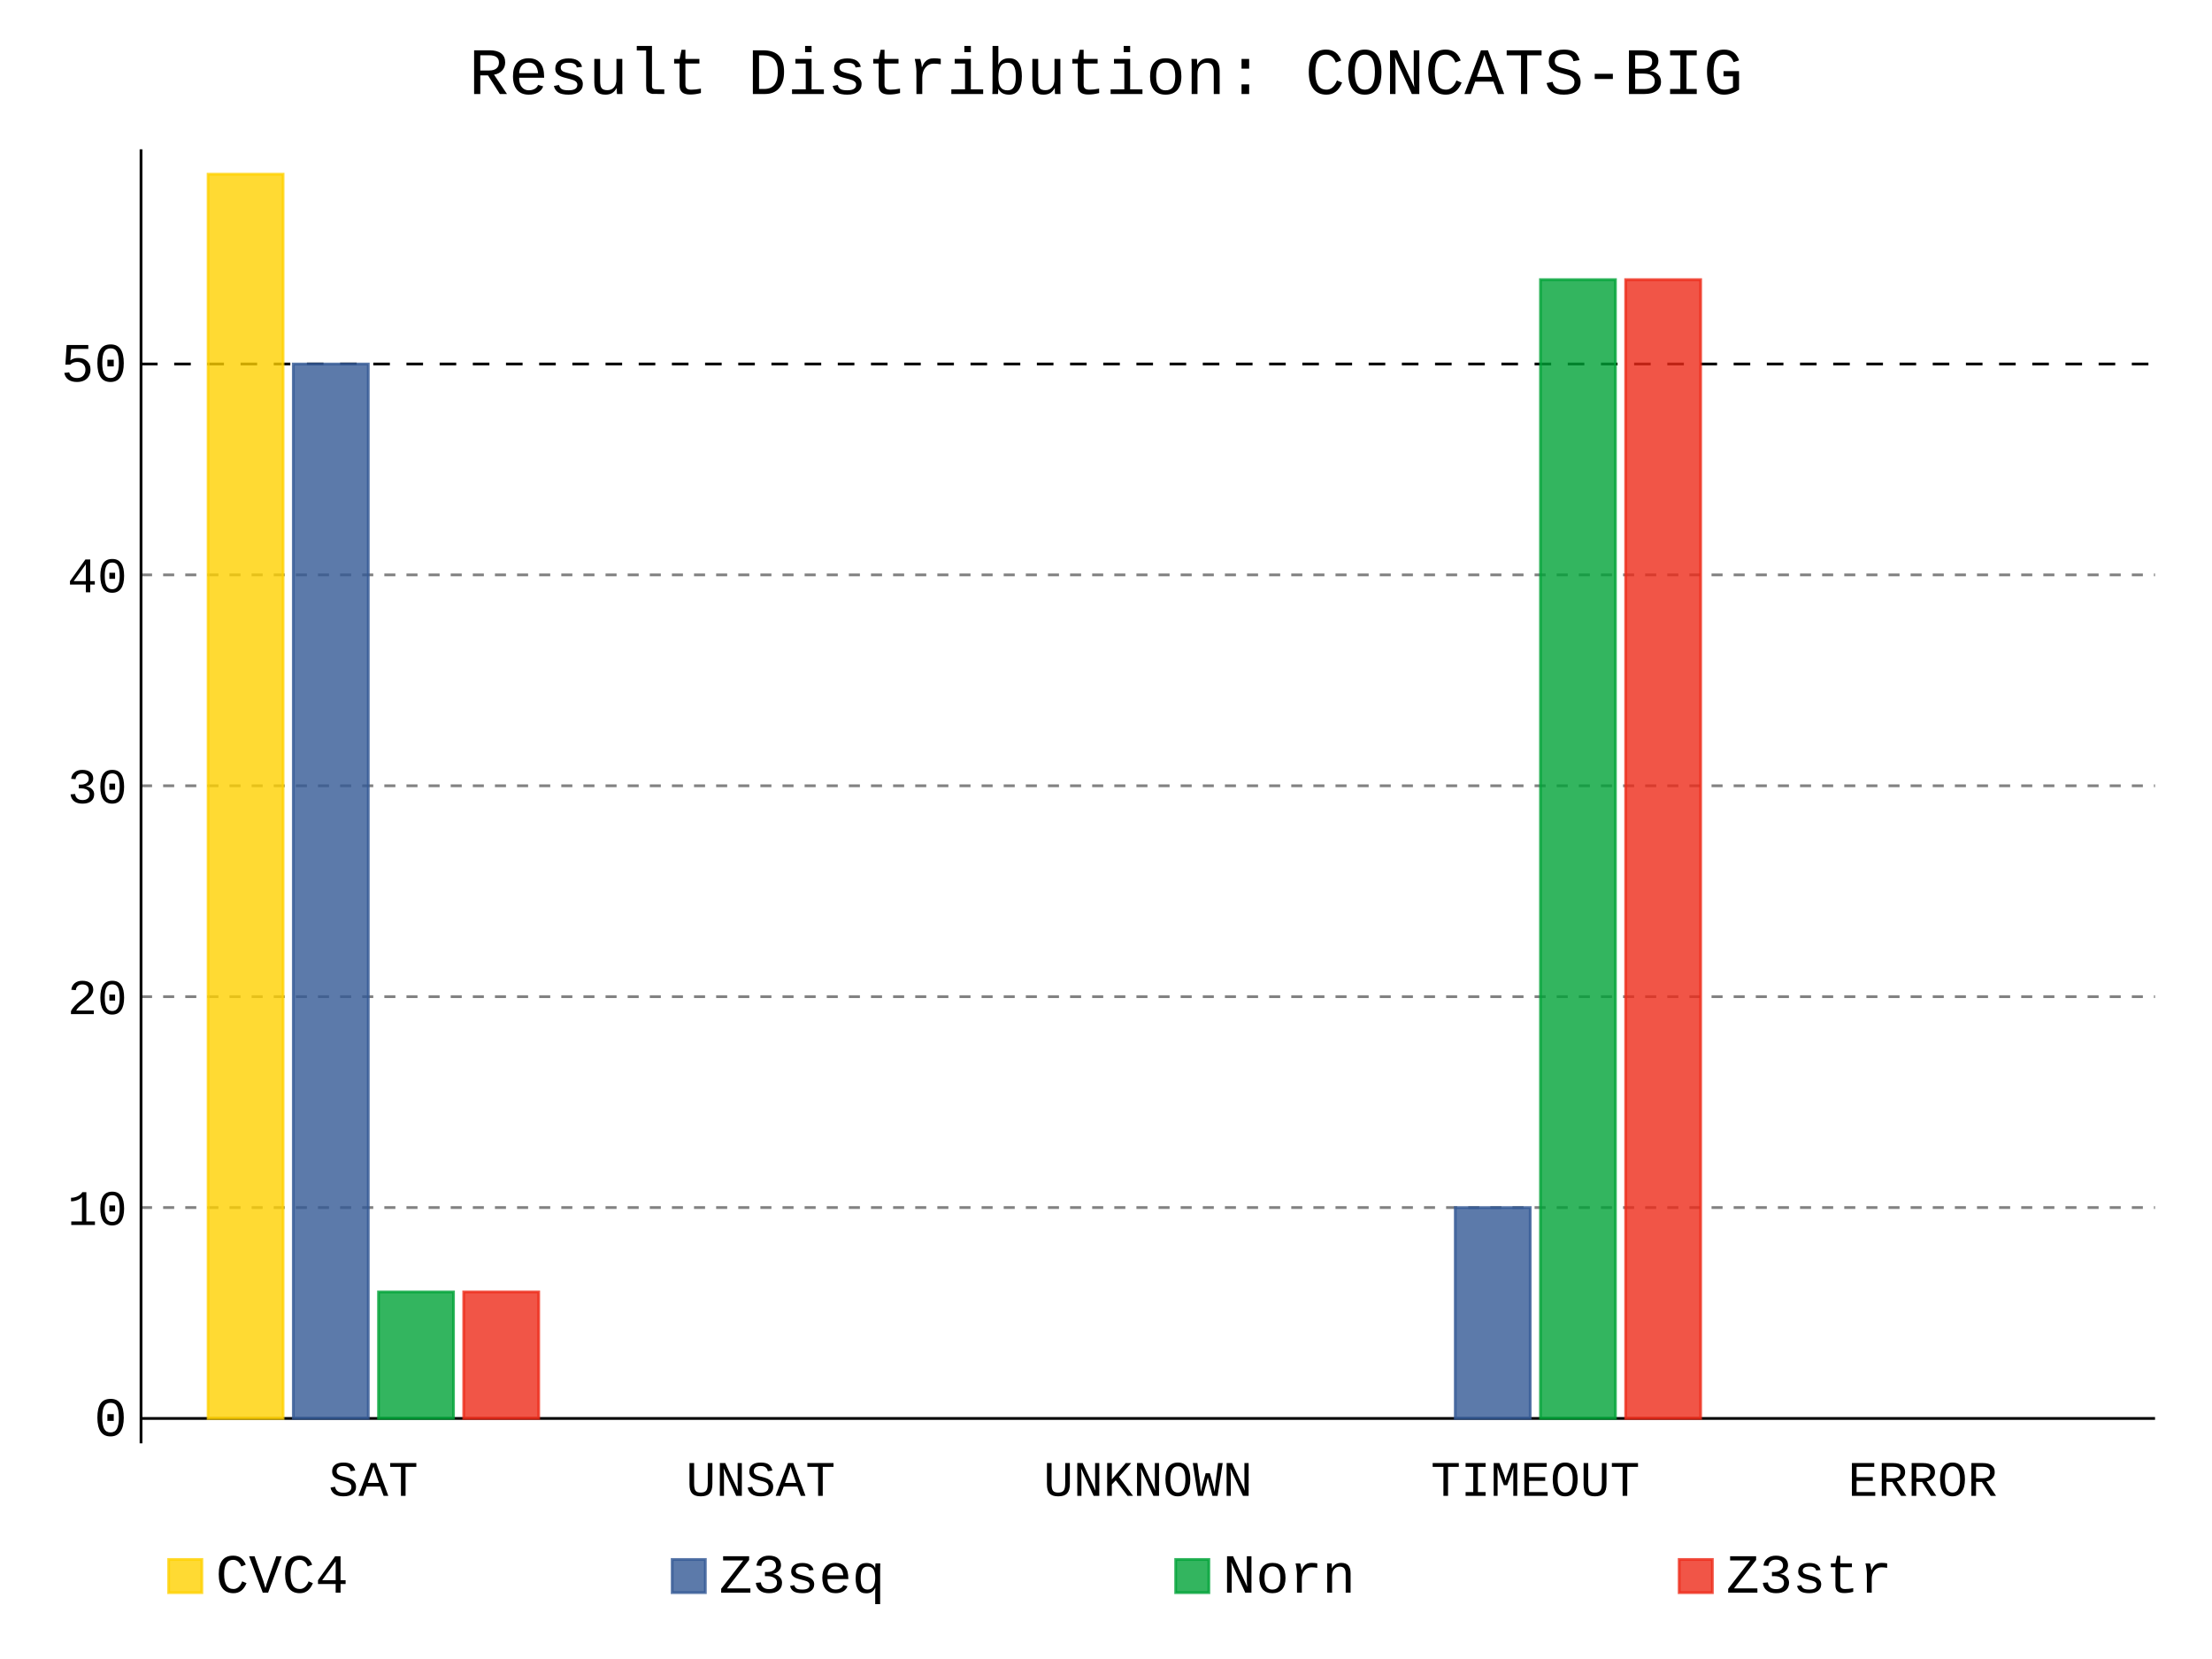
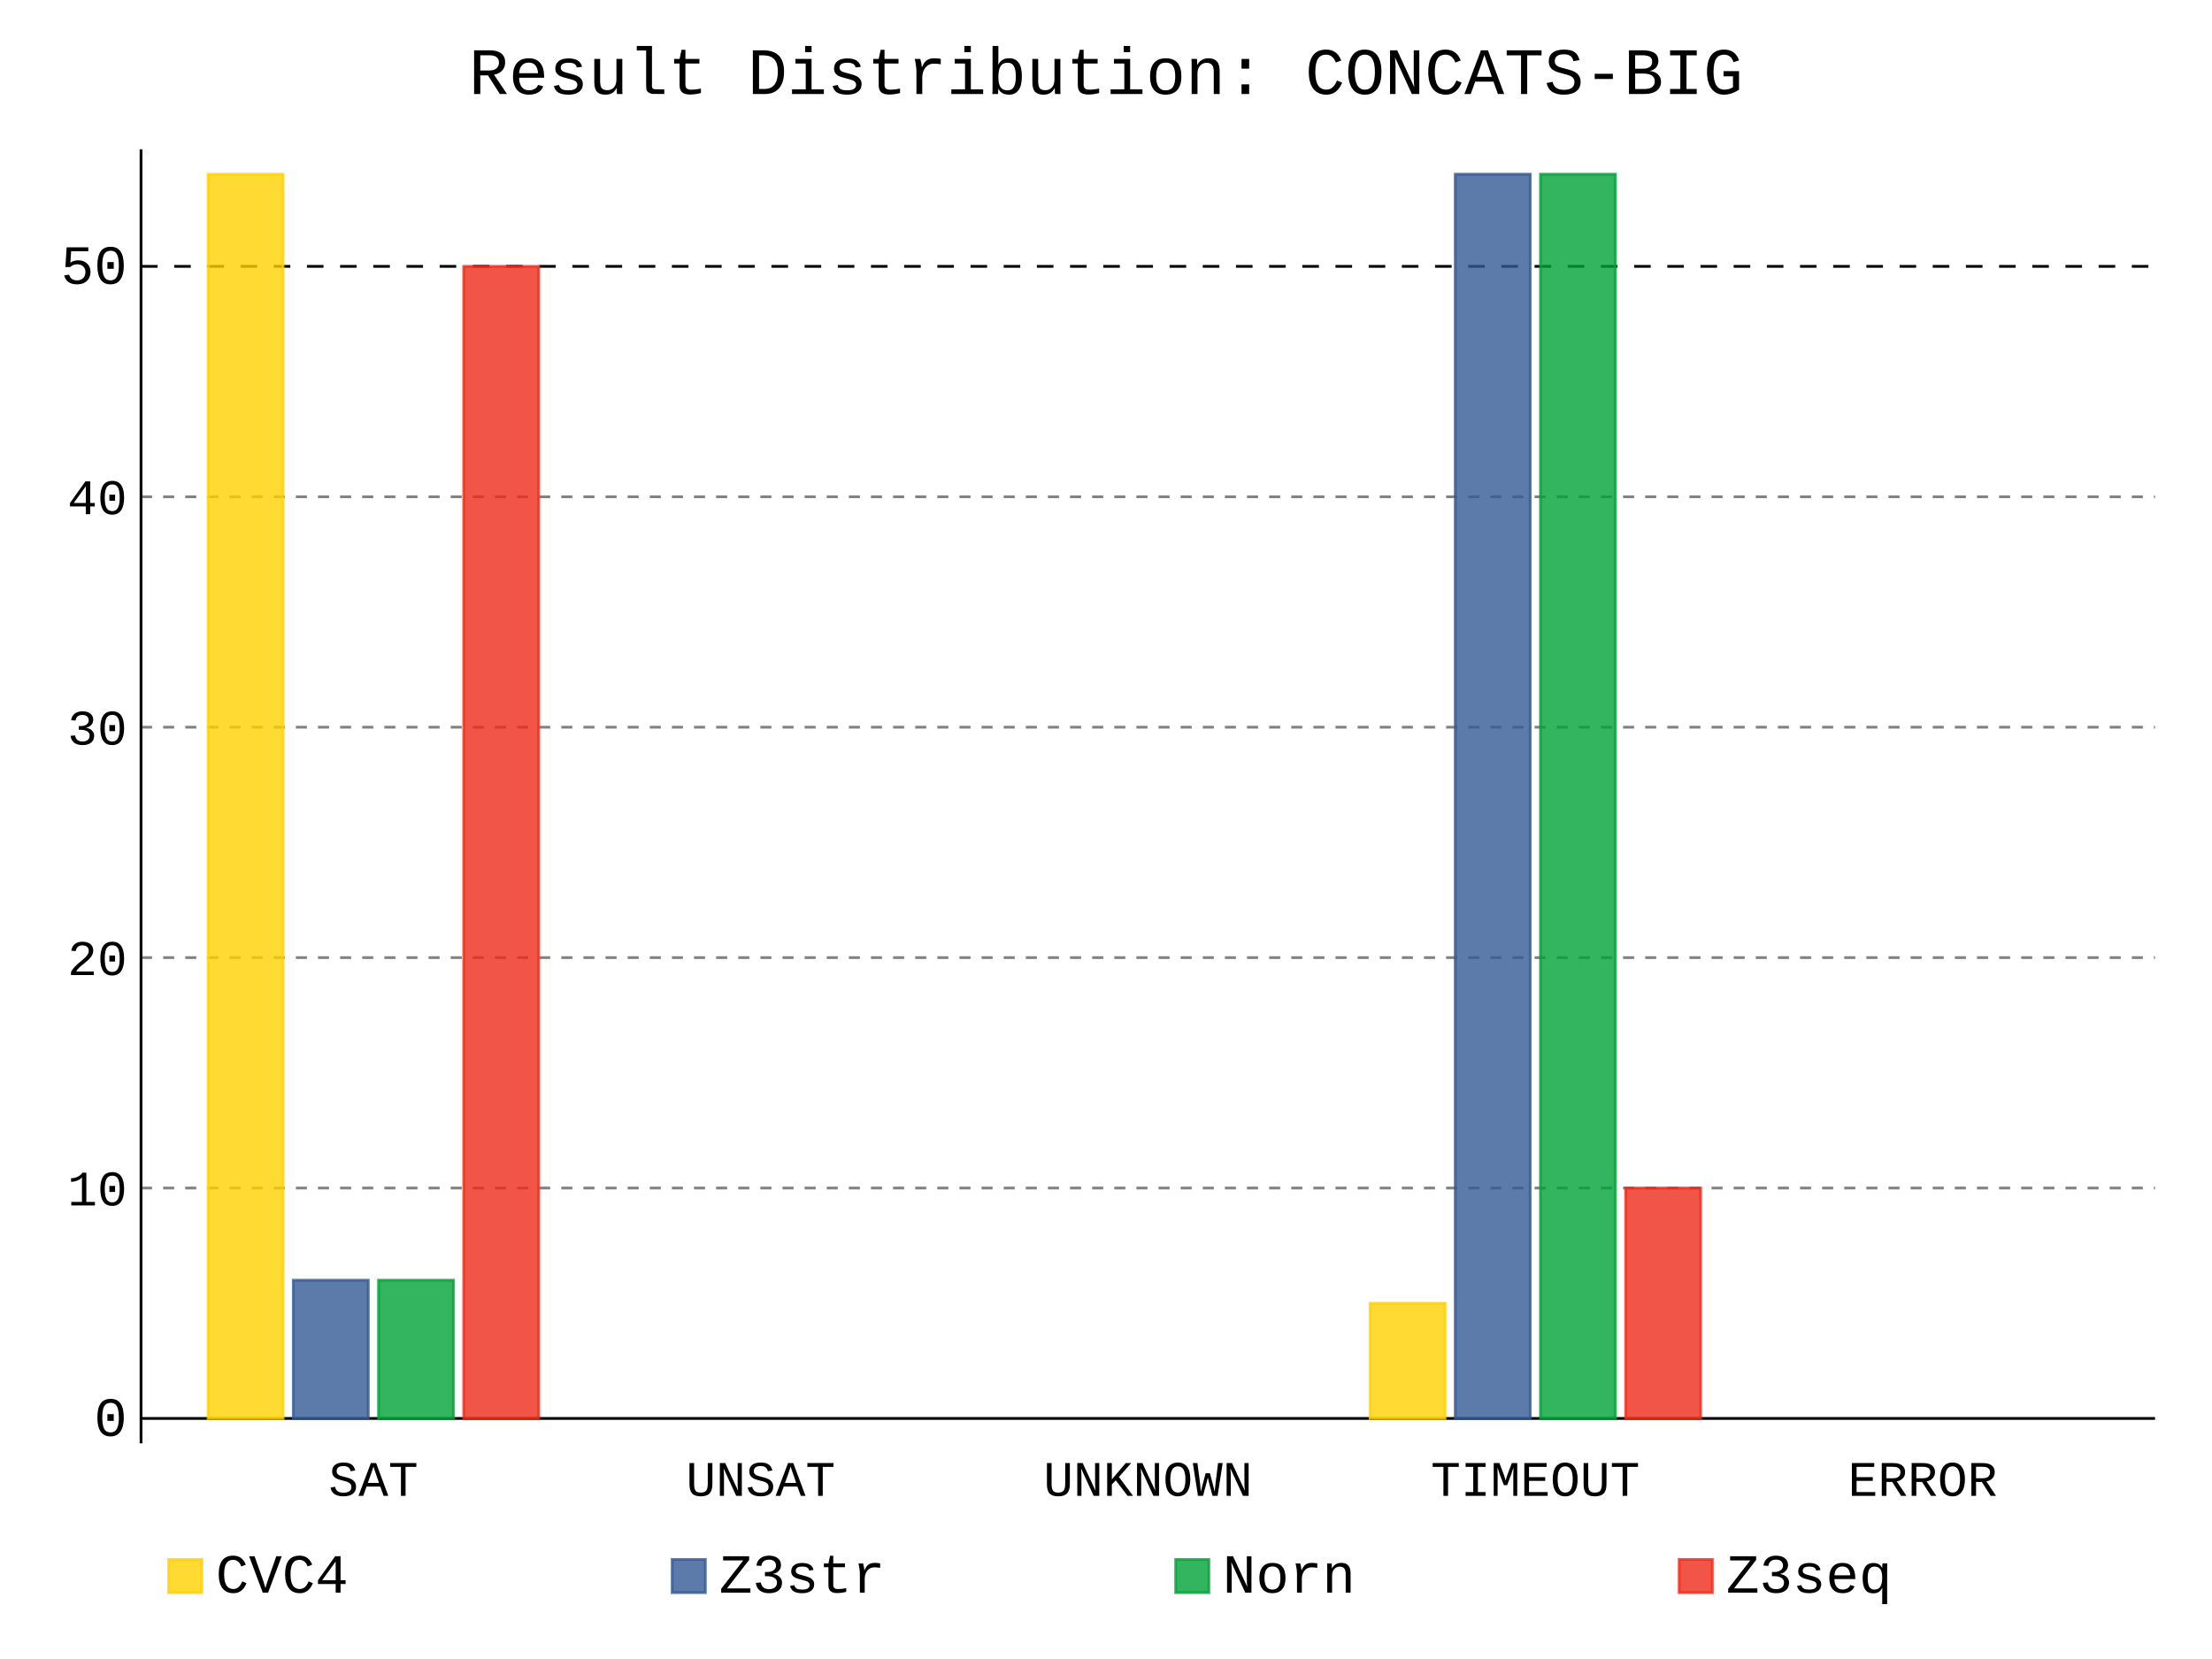
- <svg xmlns="http://www.w3.org/2000/svg" id="chart-e947e175-8938-46d6-b88d-287e9dc0dcbd" class="pygal-chart" viewBox="0 0 800 600">
+ <svg xmlns="http://www.w3.org/2000/svg" id="chart-d1fb189b-f89b-45f4-9f9b-8a8bd443abf0" class="pygal-chart" viewBox="0 0 800 600">
  <defs>
-     <style type="text/css">#chart-e947e175-8938-46d6-b88d-287e9dc0dcbd{-webkit-user-select:none;-webkit-font-smoothing:antialiased;font-family:Consolas,"Liberation Mono",Menlo,Courier,monospace}#chart-e947e175-8938-46d6-b88d-287e9dc0dcbd .title{font-family:Consolas,"Liberation Mono",Menlo,Courier,monospace;font-size:24px}#chart-e947e175-8938-46d6-b88d-287e9dc0dcbd .legends .legend text{font-family:Consolas,"Liberation Mono",Menlo,Courier,monospace;font-size:20px}#chart-e947e175-8938-46d6-b88d-287e9dc0dcbd .axis text{font-family:Consolas,"Liberation Mono",Menlo,Courier,monospace;font-size:18px}#chart-e947e175-8938-46d6-b88d-287e9dc0dcbd .axis text.major{font-family:Consolas,"Liberation Mono",Menlo,Courier,monospace;font-size:20px}#chart-e947e175-8938-46d6-b88d-287e9dc0dcbd .text-overlay text.value{font-family:Consolas,"Liberation Mono",Menlo,Courier,monospace;font-size:22px}#chart-e947e175-8938-46d6-b88d-287e9dc0dcbd .text-overlay text.label{font-family:Consolas,"Liberation Mono",Menlo,Courier,monospace;font-size:20px}#chart-e947e175-8938-46d6-b88d-287e9dc0dcbd .tooltip{font-family:Consolas,"Liberation Mono",Menlo,Courier,monospace;font-size:20px}#chart-e947e175-8938-46d6-b88d-287e9dc0dcbd text.no_data{font-family:Consolas,"Liberation Mono",Menlo,Courier,monospace;font-size:64px}
- #chart-e947e175-8938-46d6-b88d-287e9dc0dcbd{background-color:#FFFFFF}#chart-e947e175-8938-46d6-b88d-287e9dc0dcbd path,#chart-e947e175-8938-46d6-b88d-287e9dc0dcbd line,#chart-e947e175-8938-46d6-b88d-287e9dc0dcbd rect,#chart-e947e175-8938-46d6-b88d-287e9dc0dcbd circle{-webkit-transition:100ms;-moz-transition:100ms;transition:100ms}#chart-e947e175-8938-46d6-b88d-287e9dc0dcbd .graph &gt; .background{fill:#FFFFFF}#chart-e947e175-8938-46d6-b88d-287e9dc0dcbd .plot &gt; .background{fill:#FFFFFF}#chart-e947e175-8938-46d6-b88d-287e9dc0dcbd .graph{fill:#000000}#chart-e947e175-8938-46d6-b88d-287e9dc0dcbd text.no_data{fill:#000000}#chart-e947e175-8938-46d6-b88d-287e9dc0dcbd .title{fill:#000000}#chart-e947e175-8938-46d6-b88d-287e9dc0dcbd .legends .legend text{fill:#000000}#chart-e947e175-8938-46d6-b88d-287e9dc0dcbd .legends .legend:hover text{fill:#000000}#chart-e947e175-8938-46d6-b88d-287e9dc0dcbd .axis .line{stroke:#000000}#chart-e947e175-8938-46d6-b88d-287e9dc0dcbd .axis .guide.line{stroke:#828282}#chart-e947e175-8938-46d6-b88d-287e9dc0dcbd .axis .major.line{stroke:#000000}#chart-e947e175-8938-46d6-b88d-287e9dc0dcbd .axis text.major{fill:#000000}#chart-e947e175-8938-46d6-b88d-287e9dc0dcbd .axis.y .guides:hover .guide.line,#chart-e947e175-8938-46d6-b88d-287e9dc0dcbd .line-graph .axis.x .guides:hover .guide.line,#chart-e947e175-8938-46d6-b88d-287e9dc0dcbd .stackedline-graph .axis.x .guides:hover .guide.line,#chart-e947e175-8938-46d6-b88d-287e9dc0dcbd .xy-graph .axis.x .guides:hover .guide.line{stroke:#000000}#chart-e947e175-8938-46d6-b88d-287e9dc0dcbd .axis .guides:hover text{fill:#000000}#chart-e947e175-8938-46d6-b88d-287e9dc0dcbd .reactive{fill-opacity:.8;stroke-opacity:.8}#chart-e947e175-8938-46d6-b88d-287e9dc0dcbd .ci{stroke:#000000}#chart-e947e175-8938-46d6-b88d-287e9dc0dcbd .reactive.active,#chart-e947e175-8938-46d6-b88d-287e9dc0dcbd .active .reactive{fill-opacity:.9;stroke-opacity:.9;stroke-width:4}#chart-e947e175-8938-46d6-b88d-287e9dc0dcbd .ci .reactive.active{stroke-width:1.5}#chart-e947e175-8938-46d6-b88d-287e9dc0dcbd .series text{fill:#000000}#chart-e947e175-8938-46d6-b88d-287e9dc0dcbd .tooltip rect{fill:#FFFFFF;stroke:#000000;-webkit-transition:opacity 100ms;-moz-transition:opacity 100ms;transition:opacity 100ms}#chart-e947e175-8938-46d6-b88d-287e9dc0dcbd .tooltip .label{fill:#000000}#chart-e947e175-8938-46d6-b88d-287e9dc0dcbd .tooltip .label{fill:#000000}#chart-e947e175-8938-46d6-b88d-287e9dc0dcbd .tooltip .legend{font-size:.8em;fill:#828282}#chart-e947e175-8938-46d6-b88d-287e9dc0dcbd .tooltip .x_label{font-size:.6em;fill:#000000}#chart-e947e175-8938-46d6-b88d-287e9dc0dcbd .tooltip .xlink{font-size:.5em;text-decoration:underline}#chart-e947e175-8938-46d6-b88d-287e9dc0dcbd .tooltip .value{font-size:1.5em}#chart-e947e175-8938-46d6-b88d-287e9dc0dcbd .bound{font-size:.5em}#chart-e947e175-8938-46d6-b88d-287e9dc0dcbd .max-value{font-size:.75em;fill:#828282}#chart-e947e175-8938-46d6-b88d-287e9dc0dcbd .map-element{fill:#FFFFFF;stroke:#828282 !important}#chart-e947e175-8938-46d6-b88d-287e9dc0dcbd .map-element .reactive{fill-opacity:inherit;stroke-opacity:inherit}#chart-e947e175-8938-46d6-b88d-287e9dc0dcbd .color-0,#chart-e947e175-8938-46d6-b88d-287e9dc0dcbd .color-0 a:visited{stroke:#FFD000;fill:#FFD000}#chart-e947e175-8938-46d6-b88d-287e9dc0dcbd .color-1,#chart-e947e175-8938-46d6-b88d-287e9dc0dcbd .color-1 a:visited{stroke:#345995;fill:#345995}#chart-e947e175-8938-46d6-b88d-287e9dc0dcbd .color-2,#chart-e947e175-8938-46d6-b88d-287e9dc0dcbd .color-2 a:visited{stroke:#01A337;fill:#01A337}#chart-e947e175-8938-46d6-b88d-287e9dc0dcbd .color-3,#chart-e947e175-8938-46d6-b88d-287e9dc0dcbd .color-3 a:visited{stroke:#ED2B1A;fill:#ED2B1A}#chart-e947e175-8938-46d6-b88d-287e9dc0dcbd .text-overlay .color-0 text{fill:black}#chart-e947e175-8938-46d6-b88d-287e9dc0dcbd .text-overlay .color-1 text{fill:black}#chart-e947e175-8938-46d6-b88d-287e9dc0dcbd .text-overlay .color-2 text{fill:black}#chart-e947e175-8938-46d6-b88d-287e9dc0dcbd .text-overlay .color-3 text{fill:black}
- #chart-e947e175-8938-46d6-b88d-287e9dc0dcbd text.no_data{text-anchor:middle}#chart-e947e175-8938-46d6-b88d-287e9dc0dcbd .guide.line{fill:none}#chart-e947e175-8938-46d6-b88d-287e9dc0dcbd .centered{text-anchor:middle}#chart-e947e175-8938-46d6-b88d-287e9dc0dcbd .title{text-anchor:middle}#chart-e947e175-8938-46d6-b88d-287e9dc0dcbd .legends .legend text{fill-opacity:1}#chart-e947e175-8938-46d6-b88d-287e9dc0dcbd .axis.x text{text-anchor:middle}#chart-e947e175-8938-46d6-b88d-287e9dc0dcbd .axis.x:not(.web) text[transform]{text-anchor:start}#chart-e947e175-8938-46d6-b88d-287e9dc0dcbd .axis.x:not(.web) text[transform].backwards{text-anchor:end}#chart-e947e175-8938-46d6-b88d-287e9dc0dcbd .axis.y text{text-anchor:end}#chart-e947e175-8938-46d6-b88d-287e9dc0dcbd .axis.y text[transform].backwards{text-anchor:start}#chart-e947e175-8938-46d6-b88d-287e9dc0dcbd .axis.y2 text{text-anchor:start}#chart-e947e175-8938-46d6-b88d-287e9dc0dcbd .axis.y2 text[transform].backwards{text-anchor:end}#chart-e947e175-8938-46d6-b88d-287e9dc0dcbd .axis .guide.line{stroke-dasharray:4,4}#chart-e947e175-8938-46d6-b88d-287e9dc0dcbd .axis .major.guide.line{stroke-dasharray:6,6}#chart-e947e175-8938-46d6-b88d-287e9dc0dcbd .horizontal .axis.y .guide.line,#chart-e947e175-8938-46d6-b88d-287e9dc0dcbd .horizontal .axis.y2 .guide.line,#chart-e947e175-8938-46d6-b88d-287e9dc0dcbd .vertical .axis.x .guide.line{opacity:0}#chart-e947e175-8938-46d6-b88d-287e9dc0dcbd .horizontal .axis.always_show .guide.line,#chart-e947e175-8938-46d6-b88d-287e9dc0dcbd .vertical .axis.always_show .guide.line{opacity:1 !important}#chart-e947e175-8938-46d6-b88d-287e9dc0dcbd .axis.y .guides:hover .guide.line,#chart-e947e175-8938-46d6-b88d-287e9dc0dcbd .axis.y2 .guides:hover .guide.line,#chart-e947e175-8938-46d6-b88d-287e9dc0dcbd .axis.x .guides:hover .guide.line{opacity:1}#chart-e947e175-8938-46d6-b88d-287e9dc0dcbd .axis .guides:hover text{opacity:1}#chart-e947e175-8938-46d6-b88d-287e9dc0dcbd .nofill{fill:none}#chart-e947e175-8938-46d6-b88d-287e9dc0dcbd .subtle-fill{fill-opacity:.2}#chart-e947e175-8938-46d6-b88d-287e9dc0dcbd .dot{stroke-width:1px;fill-opacity:1}#chart-e947e175-8938-46d6-b88d-287e9dc0dcbd .dot.active{stroke-width:5px}#chart-e947e175-8938-46d6-b88d-287e9dc0dcbd .dot.negative{fill:transparent}#chart-e947e175-8938-46d6-b88d-287e9dc0dcbd text,#chart-e947e175-8938-46d6-b88d-287e9dc0dcbd tspan{stroke:none !important}#chart-e947e175-8938-46d6-b88d-287e9dc0dcbd .series text.active{opacity:1}#chart-e947e175-8938-46d6-b88d-287e9dc0dcbd .tooltip rect{fill-opacity:.95;stroke-width:.5}#chart-e947e175-8938-46d6-b88d-287e9dc0dcbd .tooltip text{fill-opacity:1}#chart-e947e175-8938-46d6-b88d-287e9dc0dcbd .showable{visibility:hidden}#chart-e947e175-8938-46d6-b88d-287e9dc0dcbd .showable.shown{visibility:visible}#chart-e947e175-8938-46d6-b88d-287e9dc0dcbd .gauge-background{fill:rgba(229,229,229,1);stroke:none}#chart-e947e175-8938-46d6-b88d-287e9dc0dcbd .bg-lines{stroke:#FFFFFF;stroke-width:2px}</style>
+     <style type="text/css">#chart-d1fb189b-f89b-45f4-9f9b-8a8bd443abf0{-webkit-user-select:none;-webkit-font-smoothing:antialiased;font-family:Consolas,"Liberation Mono",Menlo,Courier,monospace}#chart-d1fb189b-f89b-45f4-9f9b-8a8bd443abf0 .title{font-family:Consolas,"Liberation Mono",Menlo,Courier,monospace;font-size:24px}#chart-d1fb189b-f89b-45f4-9f9b-8a8bd443abf0 .legends .legend text{font-family:Consolas,"Liberation Mono",Menlo,Courier,monospace;font-size:20px}#chart-d1fb189b-f89b-45f4-9f9b-8a8bd443abf0 .axis text{font-family:Consolas,"Liberation Mono",Menlo,Courier,monospace;font-size:18px}#chart-d1fb189b-f89b-45f4-9f9b-8a8bd443abf0 .axis text.major{font-family:Consolas,"Liberation Mono",Menlo,Courier,monospace;font-size:20px}#chart-d1fb189b-f89b-45f4-9f9b-8a8bd443abf0 .text-overlay text.value{font-family:Consolas,"Liberation Mono",Menlo,Courier,monospace;font-size:22px}#chart-d1fb189b-f89b-45f4-9f9b-8a8bd443abf0 .text-overlay text.label{font-family:Consolas,"Liberation Mono",Menlo,Courier,monospace;font-size:20px}#chart-d1fb189b-f89b-45f4-9f9b-8a8bd443abf0 .tooltip{font-family:Consolas,"Liberation Mono",Menlo,Courier,monospace;font-size:20px}#chart-d1fb189b-f89b-45f4-9f9b-8a8bd443abf0 text.no_data{font-family:Consolas,"Liberation Mono",Menlo,Courier,monospace;font-size:64px}
+ #chart-d1fb189b-f89b-45f4-9f9b-8a8bd443abf0{background-color:#FFFFFF}#chart-d1fb189b-f89b-45f4-9f9b-8a8bd443abf0 path,#chart-d1fb189b-f89b-45f4-9f9b-8a8bd443abf0 line,#chart-d1fb189b-f89b-45f4-9f9b-8a8bd443abf0 rect,#chart-d1fb189b-f89b-45f4-9f9b-8a8bd443abf0 circle{-webkit-transition:100ms;-moz-transition:100ms;transition:100ms}#chart-d1fb189b-f89b-45f4-9f9b-8a8bd443abf0 .graph &gt; .background{fill:#FFFFFF}#chart-d1fb189b-f89b-45f4-9f9b-8a8bd443abf0 .plot &gt; .background{fill:#FFFFFF}#chart-d1fb189b-f89b-45f4-9f9b-8a8bd443abf0 .graph{fill:#000000}#chart-d1fb189b-f89b-45f4-9f9b-8a8bd443abf0 text.no_data{fill:#000000}#chart-d1fb189b-f89b-45f4-9f9b-8a8bd443abf0 .title{fill:#000000}#chart-d1fb189b-f89b-45f4-9f9b-8a8bd443abf0 .legends .legend text{fill:#000000}#chart-d1fb189b-f89b-45f4-9f9b-8a8bd443abf0 .legends .legend:hover text{fill:#000000}#chart-d1fb189b-f89b-45f4-9f9b-8a8bd443abf0 .axis .line{stroke:#000000}#chart-d1fb189b-f89b-45f4-9f9b-8a8bd443abf0 .axis .guide.line{stroke:#828282}#chart-d1fb189b-f89b-45f4-9f9b-8a8bd443abf0 .axis .major.line{stroke:#000000}#chart-d1fb189b-f89b-45f4-9f9b-8a8bd443abf0 .axis text.major{fill:#000000}#chart-d1fb189b-f89b-45f4-9f9b-8a8bd443abf0 .axis.y .guides:hover .guide.line,#chart-d1fb189b-f89b-45f4-9f9b-8a8bd443abf0 .line-graph .axis.x .guides:hover .guide.line,#chart-d1fb189b-f89b-45f4-9f9b-8a8bd443abf0 .stackedline-graph .axis.x .guides:hover .guide.line,#chart-d1fb189b-f89b-45f4-9f9b-8a8bd443abf0 .xy-graph .axis.x .guides:hover .guide.line{stroke:#000000}#chart-d1fb189b-f89b-45f4-9f9b-8a8bd443abf0 .axis .guides:hover text{fill:#000000}#chart-d1fb189b-f89b-45f4-9f9b-8a8bd443abf0 .reactive{fill-opacity:.8;stroke-opacity:.8}#chart-d1fb189b-f89b-45f4-9f9b-8a8bd443abf0 .ci{stroke:#000000}#chart-d1fb189b-f89b-45f4-9f9b-8a8bd443abf0 .reactive.active,#chart-d1fb189b-f89b-45f4-9f9b-8a8bd443abf0 .active .reactive{fill-opacity:.9;stroke-opacity:.9;stroke-width:4}#chart-d1fb189b-f89b-45f4-9f9b-8a8bd443abf0 .ci .reactive.active{stroke-width:1.5}#chart-d1fb189b-f89b-45f4-9f9b-8a8bd443abf0 .series text{fill:#000000}#chart-d1fb189b-f89b-45f4-9f9b-8a8bd443abf0 .tooltip rect{fill:#FFFFFF;stroke:#000000;-webkit-transition:opacity 100ms;-moz-transition:opacity 100ms;transition:opacity 100ms}#chart-d1fb189b-f89b-45f4-9f9b-8a8bd443abf0 .tooltip .label{fill:#000000}#chart-d1fb189b-f89b-45f4-9f9b-8a8bd443abf0 .tooltip .label{fill:#000000}#chart-d1fb189b-f89b-45f4-9f9b-8a8bd443abf0 .tooltip .legend{font-size:.8em;fill:#828282}#chart-d1fb189b-f89b-45f4-9f9b-8a8bd443abf0 .tooltip .x_label{font-size:.6em;fill:#000000}#chart-d1fb189b-f89b-45f4-9f9b-8a8bd443abf0 .tooltip .xlink{font-size:.5em;text-decoration:underline}#chart-d1fb189b-f89b-45f4-9f9b-8a8bd443abf0 .tooltip .value{font-size:1.5em}#chart-d1fb189b-f89b-45f4-9f9b-8a8bd443abf0 .bound{font-size:.5em}#chart-d1fb189b-f89b-45f4-9f9b-8a8bd443abf0 .max-value{font-size:.75em;fill:#828282}#chart-d1fb189b-f89b-45f4-9f9b-8a8bd443abf0 .map-element{fill:#FFFFFF;stroke:#828282 !important}#chart-d1fb189b-f89b-45f4-9f9b-8a8bd443abf0 .map-element .reactive{fill-opacity:inherit;stroke-opacity:inherit}#chart-d1fb189b-f89b-45f4-9f9b-8a8bd443abf0 .color-0,#chart-d1fb189b-f89b-45f4-9f9b-8a8bd443abf0 .color-0 a:visited{stroke:#FFD000;fill:#FFD000}#chart-d1fb189b-f89b-45f4-9f9b-8a8bd443abf0 .color-1,#chart-d1fb189b-f89b-45f4-9f9b-8a8bd443abf0 .color-1 a:visited{stroke:#345995;fill:#345995}#chart-d1fb189b-f89b-45f4-9f9b-8a8bd443abf0 .color-2,#chart-d1fb189b-f89b-45f4-9f9b-8a8bd443abf0 .color-2 a:visited{stroke:#01A337;fill:#01A337}#chart-d1fb189b-f89b-45f4-9f9b-8a8bd443abf0 .color-3,#chart-d1fb189b-f89b-45f4-9f9b-8a8bd443abf0 .color-3 a:visited{stroke:#ED2B1A;fill:#ED2B1A}#chart-d1fb189b-f89b-45f4-9f9b-8a8bd443abf0 .text-overlay .color-0 text{fill:black}#chart-d1fb189b-f89b-45f4-9f9b-8a8bd443abf0 .text-overlay .color-1 text{fill:black}#chart-d1fb189b-f89b-45f4-9f9b-8a8bd443abf0 .text-overlay .color-2 text{fill:black}#chart-d1fb189b-f89b-45f4-9f9b-8a8bd443abf0 .text-overlay .color-3 text{fill:black}
+ #chart-d1fb189b-f89b-45f4-9f9b-8a8bd443abf0 text.no_data{text-anchor:middle}#chart-d1fb189b-f89b-45f4-9f9b-8a8bd443abf0 .guide.line{fill:none}#chart-d1fb189b-f89b-45f4-9f9b-8a8bd443abf0 .centered{text-anchor:middle}#chart-d1fb189b-f89b-45f4-9f9b-8a8bd443abf0 .title{text-anchor:middle}#chart-d1fb189b-f89b-45f4-9f9b-8a8bd443abf0 .legends .legend text{fill-opacity:1}#chart-d1fb189b-f89b-45f4-9f9b-8a8bd443abf0 .axis.x text{text-anchor:middle}#chart-d1fb189b-f89b-45f4-9f9b-8a8bd443abf0 .axis.x:not(.web) text[transform]{text-anchor:start}#chart-d1fb189b-f89b-45f4-9f9b-8a8bd443abf0 .axis.x:not(.web) text[transform].backwards{text-anchor:end}#chart-d1fb189b-f89b-45f4-9f9b-8a8bd443abf0 .axis.y text{text-anchor:end}#chart-d1fb189b-f89b-45f4-9f9b-8a8bd443abf0 .axis.y text[transform].backwards{text-anchor:start}#chart-d1fb189b-f89b-45f4-9f9b-8a8bd443abf0 .axis.y2 text{text-anchor:start}#chart-d1fb189b-f89b-45f4-9f9b-8a8bd443abf0 .axis.y2 text[transform].backwards{text-anchor:end}#chart-d1fb189b-f89b-45f4-9f9b-8a8bd443abf0 .axis .guide.line{stroke-dasharray:4,4}#chart-d1fb189b-f89b-45f4-9f9b-8a8bd443abf0 .axis .major.guide.line{stroke-dasharray:6,6}#chart-d1fb189b-f89b-45f4-9f9b-8a8bd443abf0 .horizontal .axis.y .guide.line,#chart-d1fb189b-f89b-45f4-9f9b-8a8bd443abf0 .horizontal .axis.y2 .guide.line,#chart-d1fb189b-f89b-45f4-9f9b-8a8bd443abf0 .vertical .axis.x .guide.line{opacity:0}#chart-d1fb189b-f89b-45f4-9f9b-8a8bd443abf0 .horizontal .axis.always_show .guide.line,#chart-d1fb189b-f89b-45f4-9f9b-8a8bd443abf0 .vertical .axis.always_show .guide.line{opacity:1 !important}#chart-d1fb189b-f89b-45f4-9f9b-8a8bd443abf0 .axis.y .guides:hover .guide.line,#chart-d1fb189b-f89b-45f4-9f9b-8a8bd443abf0 .axis.y2 .guides:hover .guide.line,#chart-d1fb189b-f89b-45f4-9f9b-8a8bd443abf0 .axis.x .guides:hover .guide.line{opacity:1}#chart-d1fb189b-f89b-45f4-9f9b-8a8bd443abf0 .axis .guides:hover text{opacity:1}#chart-d1fb189b-f89b-45f4-9f9b-8a8bd443abf0 .nofill{fill:none}#chart-d1fb189b-f89b-45f4-9f9b-8a8bd443abf0 .subtle-fill{fill-opacity:.2}#chart-d1fb189b-f89b-45f4-9f9b-8a8bd443abf0 .dot{stroke-width:1px;fill-opacity:1}#chart-d1fb189b-f89b-45f4-9f9b-8a8bd443abf0 .dot.active{stroke-width:5px}#chart-d1fb189b-f89b-45f4-9f9b-8a8bd443abf0 .dot.negative{fill:transparent}#chart-d1fb189b-f89b-45f4-9f9b-8a8bd443abf0 text,#chart-d1fb189b-f89b-45f4-9f9b-8a8bd443abf0 tspan{stroke:none !important}#chart-d1fb189b-f89b-45f4-9f9b-8a8bd443abf0 .series text.active{opacity:1}#chart-d1fb189b-f89b-45f4-9f9b-8a8bd443abf0 .tooltip rect{fill-opacity:.95;stroke-width:.5}#chart-d1fb189b-f89b-45f4-9f9b-8a8bd443abf0 .tooltip text{fill-opacity:1}#chart-d1fb189b-f89b-45f4-9f9b-8a8bd443abf0 .showable{visibility:hidden}#chart-d1fb189b-f89b-45f4-9f9b-8a8bd443abf0 .showable.shown{visibility:visible}#chart-d1fb189b-f89b-45f4-9f9b-8a8bd443abf0 .gauge-background{fill:rgba(229,229,229,1);stroke:none}#chart-d1fb189b-f89b-45f4-9f9b-8a8bd443abf0 .bg-lines{stroke:#FFFFFF;stroke-width:2px}</style>
  </defs>
  <g class="graph bar-graph vertical">
    <rect class="background" height="600" width="800" x="0" y="0" />
    <g class="plot" transform="translate(51, 54)">
      <rect class="background" height="468.0" width="728.4" x="0" y="0" />
      <g class="axis y always_show">
        <g class="guides">
          <path class="axis major line" d="M0 459 h728.4" />
          <text class="major" x="-5" y="465.3">0</text>
        </g>
        <g class="guides">
-           <path class="guide line" d="M0 382.729 h728.4" />
-           <text class="" x="-5" y="389.029">10</text>
+           <path class="guide line" d="M0 375.667 h728.4" />
+           <text class="" x="-5" y="381.967">10</text>
        </g>
        <g class="guides">
-           <path class="guide line" d="M0 306.458 h728.4" />
-           <text class="" x="-5" y="312.758">20</text>
+           <path class="guide line" d="M0 292.333 h728.4" />
+           <text class="" x="-5" y="298.633">20</text>
        </g>
        <g class="guides">
-           <path class="guide line" d="M0 230.186 h728.4" />
-           <text class="" x="-5" y="236.486">30</text>
+           <path class="guide line" d="M0 209 h728.4" />
+           <text class="" x="-5" y="215.3">30</text>
        </g>
        <g class="guides">
-           <path class="guide line" d="M0 153.915 h728.4" />
-           <text class="" x="-5" y="160.215">40</text>
+           <path class="guide line" d="M0 125.667 h728.4" />
+           <text class="" x="-5" y="131.967">40</text>
        </g>
        <g class="guides">
-           <path class="major guide line" d="M0 77.644 h728.4" />
-           <text class="major" x="-5" y="83.944">50</text>
+           <path class="major guide line" d="M0 42.333 h728.4" />
+           <text class="major" x="-5" y="48.633">50</text>
        </g>
      </g>
      <g class="axis x">
        <path class="line" d="M0 0 v468" />
        <g class="guides">
          <path class="guide line" d="M84.046 0 v468" />
          <text class="" x="84.046" y="487.0">SAT</text>
        </g>
        <g class="guides">
          <path class="guide line" d="M224.123 0 v468" />
          <text class="" x="224.123" y="487.0">UNSAT</text>
        </g>
        <g class="guides">
          <path class="guide line" d="M364.2 0 v468" />
          <text class="" x="364.2" y="487.0">UNKNOWN</text>
        </g>
        <g class="guides">
          <path class="guide line" d="M504.277 0 v468" />
          <text class="" x="504.277" y="487.0">TIMEOUT</text>
        </g>
        <g class="guides">
          <path class="guide line" d="M644.354 0 v468" />
          <text class="" x="644.354" y="487.0">ERROR</text>
        </g>
      </g>
      <g class="series serie-0 color-0">
        <g class="bars">
          <g class="bar">
-             <rect class="rect reactive tooltip-trigger" height="450" rx="0" ry="0" width="27.119" x="24.261" y="9" />
+             <rect class="rect reactive tooltip-trigger" height="450.0" rx="0" ry="0" width="27.119" x="24.261" y="9.0" />
          </g>
          <g class="bar">
            <rect class="rect reactive tooltip-trigger" height="0.0" rx="0" ry="0" width="27.119" x="164.338" y="459.0" />
          </g>
          <g class="bar">
            <rect class="rect reactive tooltip-trigger" height="0.0" rx="0" ry="0" width="27.119" x="304.415" y="459.0" />
          </g>
          <g class="bar">
-             <rect class="rect reactive tooltip-trigger" height="0.0" rx="0" ry="0" width="27.119" x="444.492" y="459.0" />
+             <rect class="rect reactive tooltip-trigger" height="41.667" rx="0" ry="0" width="27.119" x="444.492" y="417.333" />
          </g>
          <g class="bar">
            <rect class="rect reactive tooltip-trigger" height="0.0" rx="0" ry="0" width="27.119" x="584.569" y="459.0" />
          </g>
        </g>
      </g>
      <g class="series serie-1 color-1">
        <g class="bars">
          <g class="bar">
-             <rect class="rect reactive tooltip-trigger" height="381.356" rx="0" ry="0" width="27.119" x="55.078" y="77.644" />
+             <rect class="rect reactive tooltip-trigger" height="50.0" rx="0" ry="0" width="27.119" x="55.078" y="409.0" />
          </g>
          <g class="bar">
            <rect class="rect reactive tooltip-trigger" height="0.0" rx="0" ry="0" width="27.119" x="195.155" y="459.0" />
          </g>
          <g class="bar">
            <rect class="rect reactive tooltip-trigger" height="0.0" rx="0" ry="0" width="27.119" x="335.232" y="459.0" />
          </g>
          <g class="bar">
-             <rect class="rect reactive tooltip-trigger" height="76.271" rx="0" ry="0" width="27.119" x="475.309" y="382.729" />
+             <rect class="rect reactive tooltip-trigger" height="450.0" rx="0" ry="0" width="27.119" x="475.309" y="9.0" />
          </g>
          <g class="bar">
            <rect class="rect reactive tooltip-trigger" height="0.0" rx="0" ry="0" width="27.119" x="615.386" y="459.0" />
          </g>
        </g>
      </g>
      <g class="series serie-2 color-2">
        <g class="bars">
          <g class="bar">
-             <rect class="rect reactive tooltip-trigger" height="45.763" rx="0" ry="0" width="27.119" x="85.895" y="413.237" />
+             <rect class="rect reactive tooltip-trigger" height="50.0" rx="0" ry="0" width="27.119" x="85.895" y="409.0" />
          </g>
          <g class="bar">
            <rect class="rect reactive tooltip-trigger" height="0.0" rx="0" ry="0" width="27.119" x="225.972" y="459.0" />
          </g>
          <g class="bar">
            <rect class="rect reactive tooltip-trigger" height="0.0" rx="0" ry="0" width="27.119" x="366.049" y="459.0" />
          </g>
          <g class="bar">
-             <rect class="rect reactive tooltip-trigger" height="411.864" rx="0" ry="0" width="27.119" x="506.126" y="47.136" />
+             <rect class="rect reactive tooltip-trigger" height="450.0" rx="0" ry="0" width="27.119" x="506.126" y="9.0" />
          </g>
          <g class="bar">
            <rect class="rect reactive tooltip-trigger" height="0.0" rx="0" ry="0" width="27.119" x="646.203" y="459.0" />
          </g>
        </g>
      </g>
      <g class="series serie-3 color-3">
        <g class="bars">
          <g class="bar">
-             <rect class="rect reactive tooltip-trigger" height="45.763" rx="0" ry="0" width="27.119" x="116.712" y="413.237" />
+             <rect class="rect reactive tooltip-trigger" height="416.667" rx="0" ry="0" width="27.119" x="116.712" y="42.333" />
          </g>
          <g class="bar">
            <rect class="rect reactive tooltip-trigger" height="0.0" rx="0" ry="0" width="27.119" x="256.789" y="459.0" />
          </g>
          <g class="bar">
            <rect class="rect reactive tooltip-trigger" height="0.0" rx="0" ry="0" width="27.119" x="396.866" y="459.0" />
          </g>
          <g class="bar">
-             <rect class="rect reactive tooltip-trigger" height="411.864" rx="0" ry="0" width="27.119" x="536.943" y="47.136" />
+             <rect class="rect reactive tooltip-trigger" height="83.333" rx="0" ry="0" width="27.119" x="536.943" y="375.667" />
          </g>
          <g class="bar">
            <rect class="rect reactive tooltip-trigger" height="0.0" rx="0" ry="0" width="27.119" x="677.02" y="459.0" />
          </g>
        </g>
      </g>
    </g>
    <g class="titles">
      <text class="title plot_title" x="400.0" y="34">Result Distribution: CONCATS-BIG</text>
    </g>
    <g class="plot overlay" transform="translate(51, 54)">
      <g class="series serie-0 color-0" />
      <g class="series serie-1 color-1" />
      <g class="series serie-2 color-2" />
      <g class="series serie-3 color-3" />
    </g>
    <g class="plot text-overlay" transform="translate(51, 54)">
      <g class="series serie-0 color-0" />
      <g class="series serie-1 color-1" />
      <g class="series serie-2 color-2" />
      <g class="series serie-3 color-3" />
    </g>
    <g class="plot tooltip-overlay" transform="translate(51, 54)">
      <g class="tooltip" style="opacity: 0" transform="translate(0 0)">
        <rect class="tooltip-box" height="0" rx="10" ry="10" width="0" />
        <g class="text" />
      </g>
    </g>
    <g class="legends" transform="translate(61, 560)">
      <g class="legend reactive activate-serie" id="activate-serie-0">
        <rect class="color-0 reactive" height="12" width="12" x="0.0" y="4.0" />
        <text x="17.0" y="16.0">CVC4</text>
      </g>
      <g class="legend reactive activate-serie" id="activate-serie-1">
        <rect class="color-1 reactive" height="12" width="12" x="182.1" y="4.0" />
-         <text x="199.1" y="16.0">Z3seq</text>
+         <text x="199.1" y="16.0">Z3str</text>
      </g>
      <g class="legend reactive activate-serie" id="activate-serie-2">
        <rect class="color-2 reactive" height="12" width="12" x="364.2" y="4.0" />
        <text x="381.2" y="16.0">Norn</text>
      </g>
      <g class="legend reactive activate-serie" id="activate-serie-3">
        <rect class="color-3 reactive" height="12" width="12" x="546.3" y="4.0" />
-         <text x="563.3" y="16.0">Z3str</text>
+         <text x="563.3" y="16.0">Z3seq</text>
      </g>
    </g>
  </g>
</svg>
